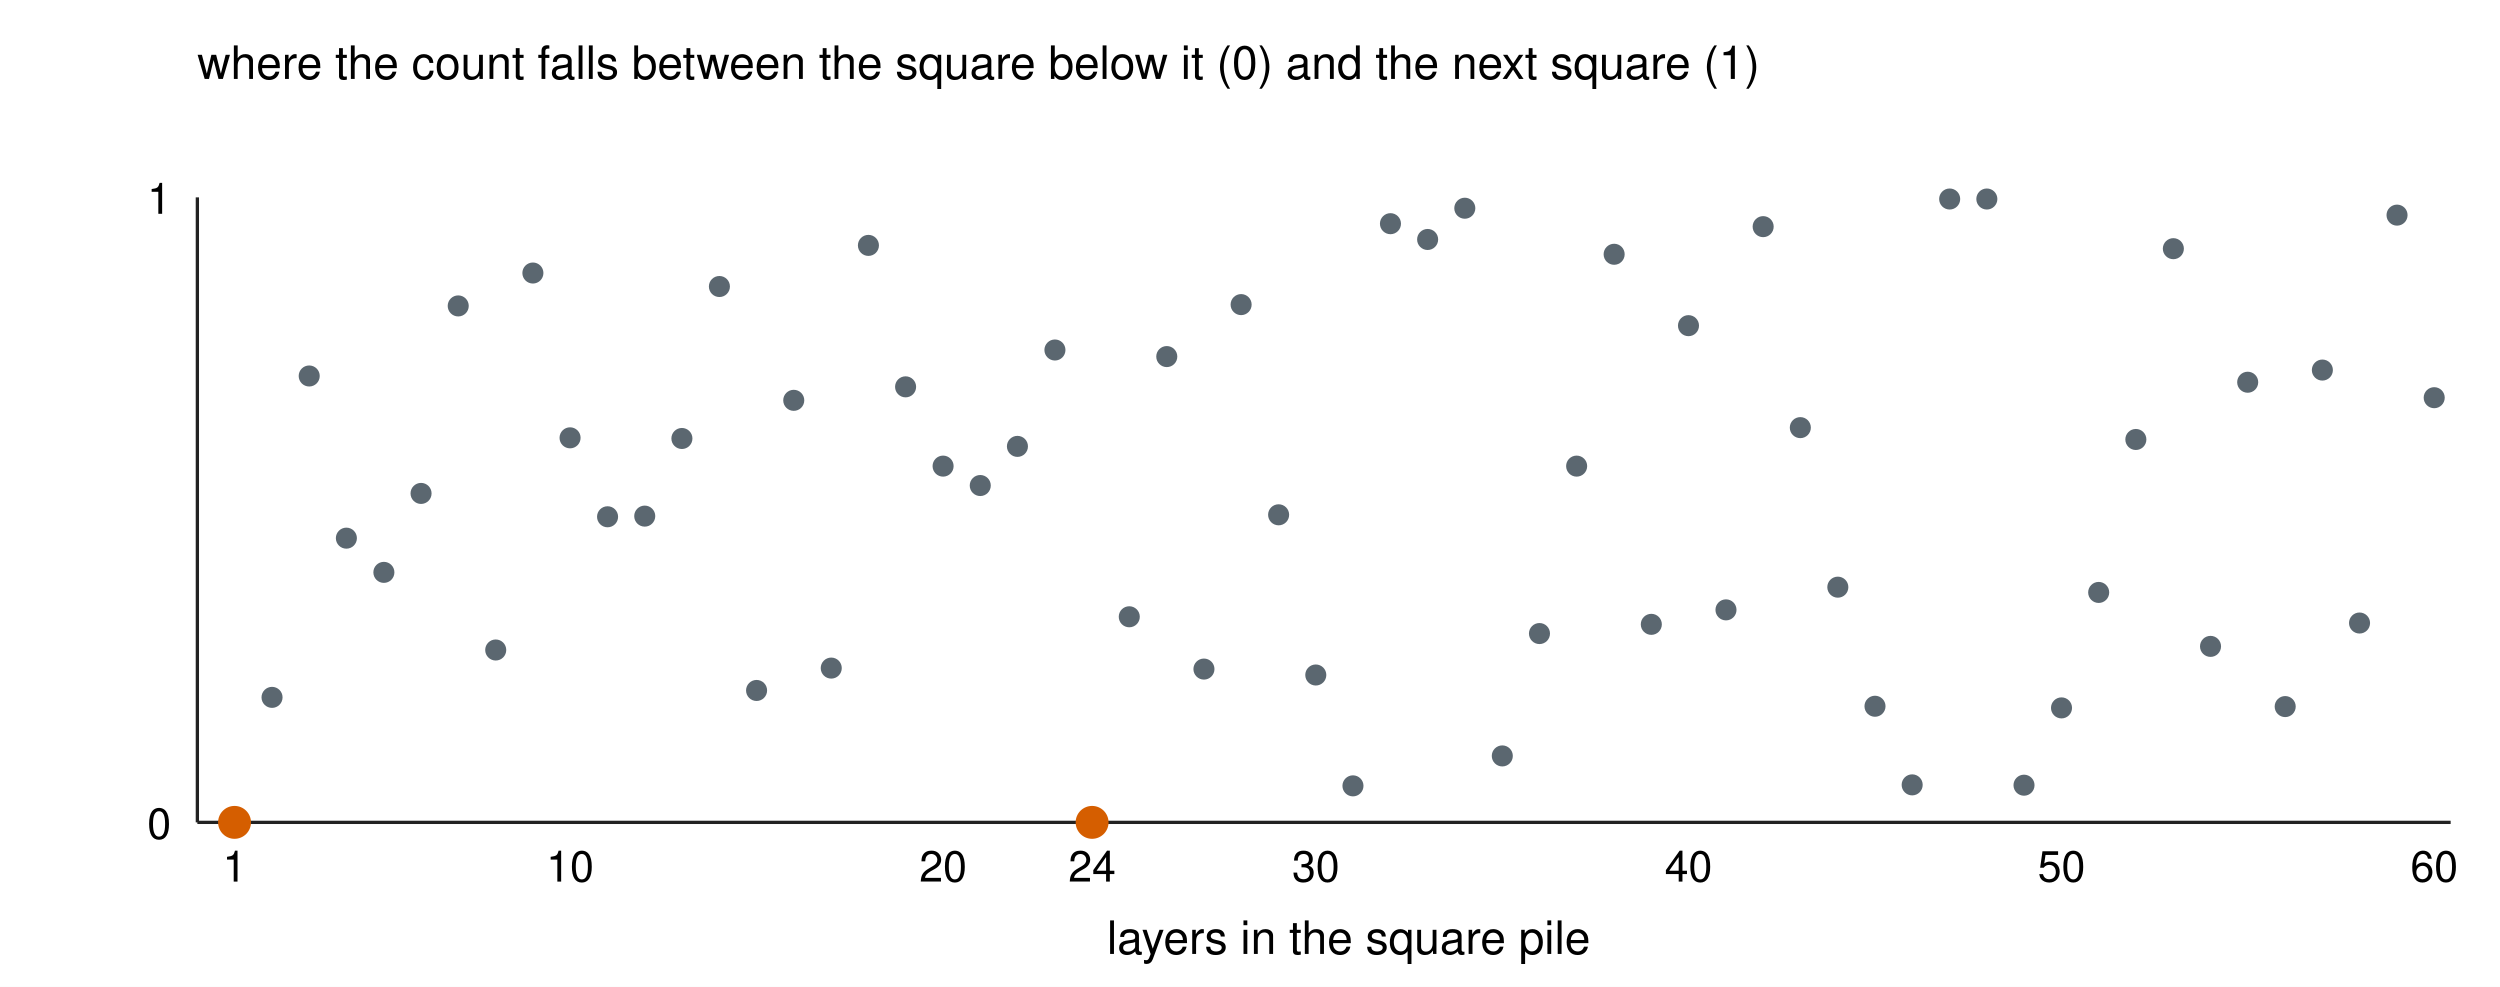
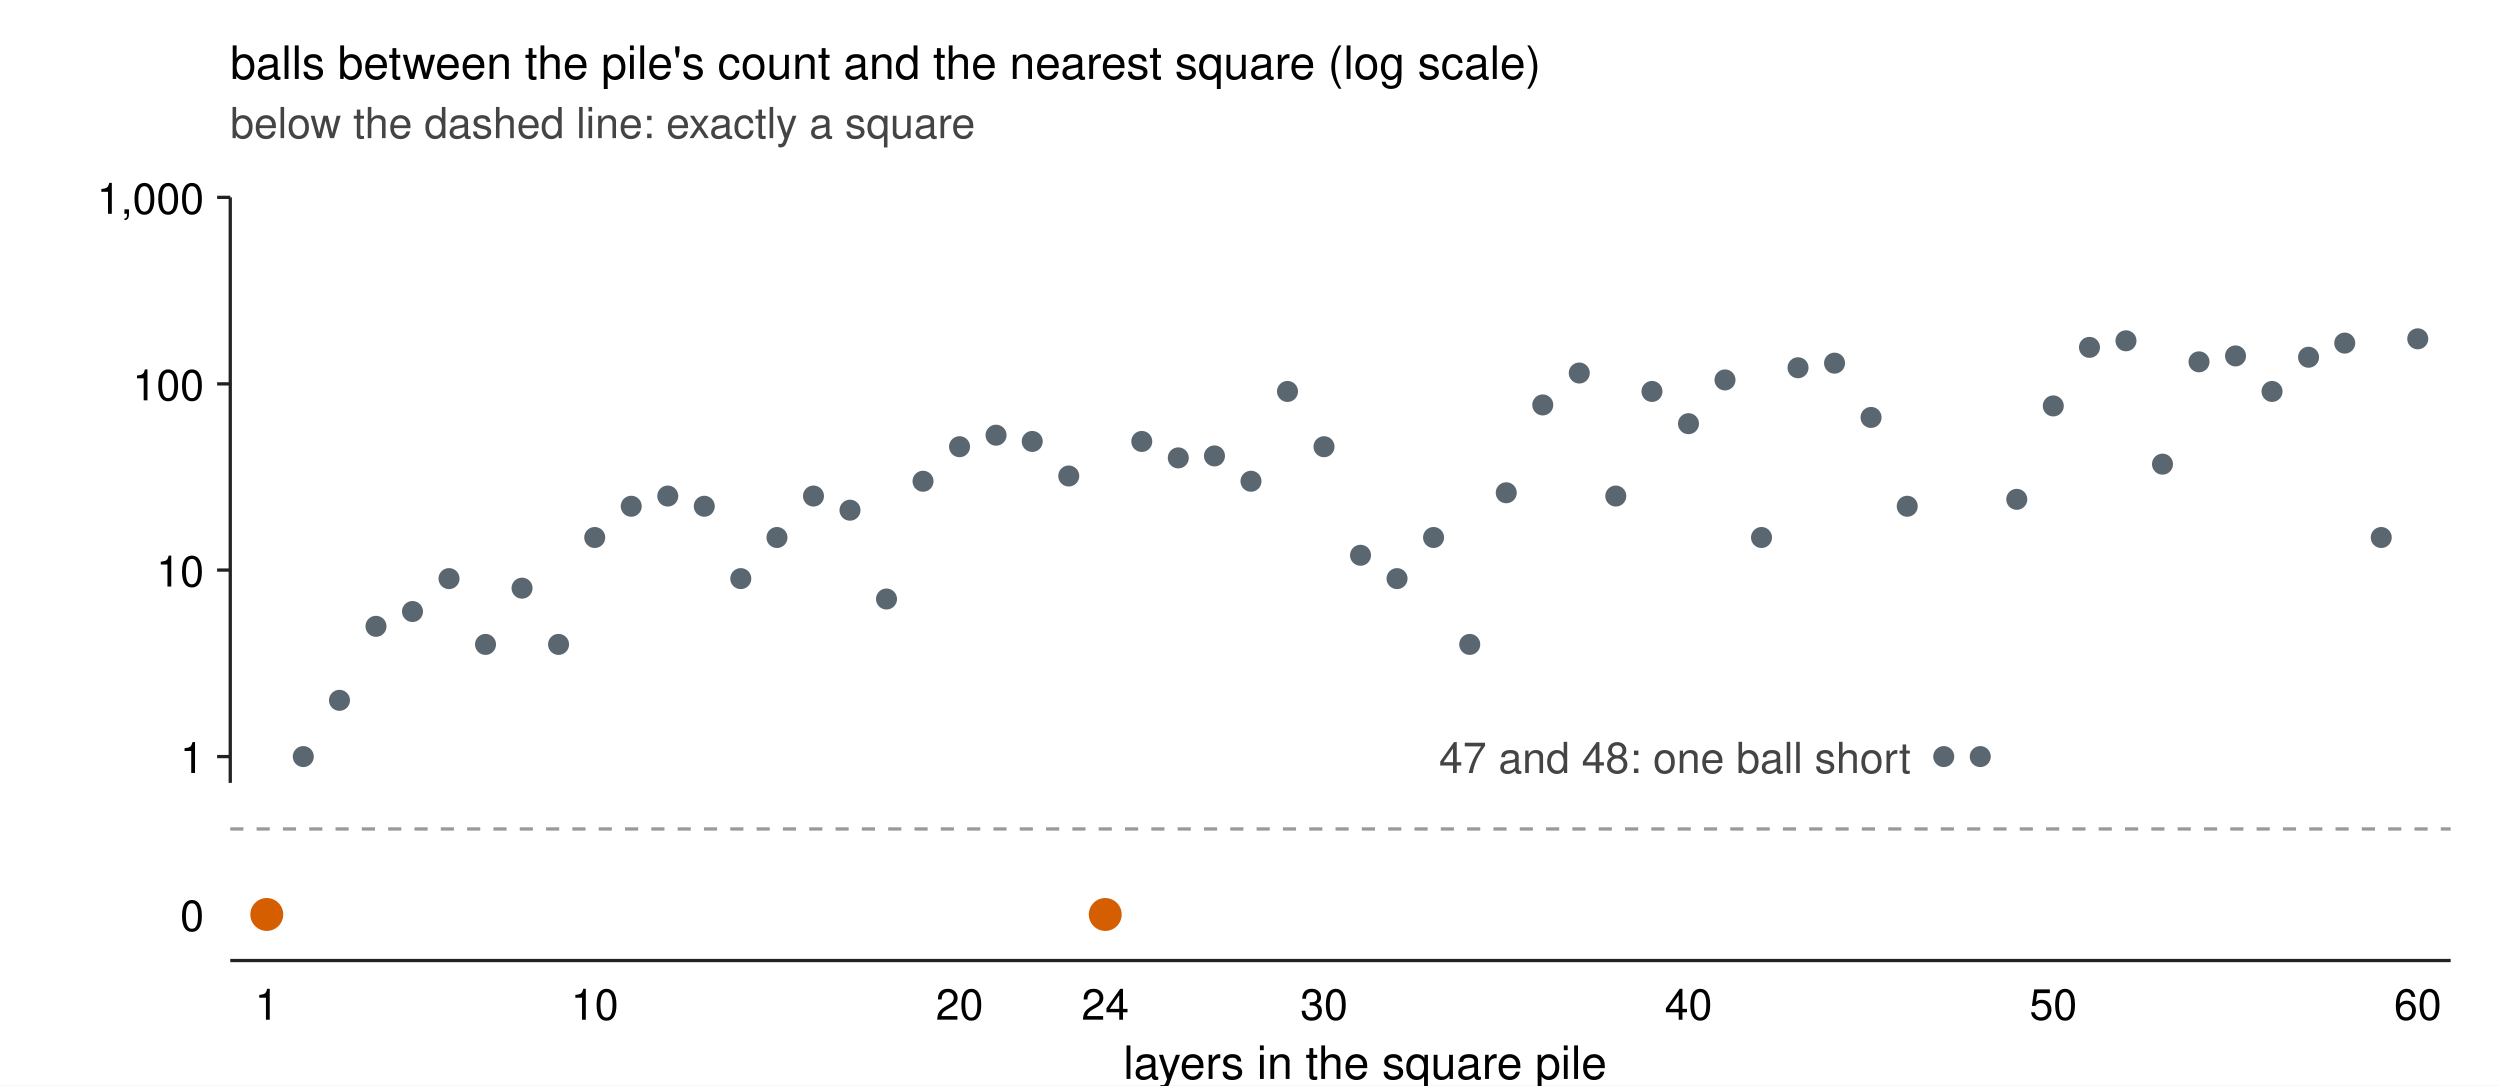
- <svg xmlns="http://www.w3.org/2000/svg" width="760" height="300" viewBox="0 0 760 300" font-family="Helvetica, Arial, sans-serif">
+ <svg xmlns="http://www.w3.org/2000/svg" width="760" height="330" viewBox="0 0 760 330" font-family="Helvetica, Arial, sans-serif">
  <defs>
    <radialGradient id="ball" cx="0.35" cy="0.32" r="0.75">
      <stop offset="0" stop-color="#ffffff" />
      <stop offset="0.45" stop-color="#8fa3b4" />
      <stop offset="1" stop-color="#36444f" />
    </radialGradient>
    <circle id="b" r="4.6" fill="url(#ball)" />
    <pattern id="dot" width="4" height="4" patternUnits="userSpaceOnUse">
      <circle cx="2" cy="2" r="1.7" fill="#5b6770" />
    </pattern>
  </defs>
-   <rect width="760" height="300" fill="white" />
-   <line x1="60" y1="250" x2="745" y2="250" stroke="#222" />
-   <line x1="60" y1="250" x2="60" y2="60" stroke="#222" />
-   <text x="52" y="255" text-anchor="end" font-size="13">0</text>
-   <text x="52" y="65" text-anchor="end" font-size="13">1</text>
-   <text x="410" y="290" text-anchor="middle" font-size="14">layers in the square pile</text>
-   <text x="60" y="24" font-size="14">where the count falls between the square below it (0) and the next square (1)</text>
-   <circle cx="71.3" cy="250.0" r="5" fill="#D55E00" />
-   <text x="71.3" y="268" text-anchor="middle" font-size="13">1</text>
-   <circle cx="82.7" cy="212.0" r="3.2" fill="#5b6770" />
-   <circle cx="94.0" cy="114.3" r="3.2" fill="#5b6770" />
-   <circle cx="105.3" cy="163.6" r="3.2" fill="#5b6770" />
-   <circle cx="116.7" cy="174.0" r="3.2" fill="#5b6770" />
-   <circle cx="128.0" cy="150.0" r="3.2" fill="#5b6770" />
-   <circle cx="139.3" cy="93.0" r="3.2" fill="#5b6770" />
-   <circle cx="150.7" cy="197.6" r="3.2" fill="#5b6770" />
-   <circle cx="162.0" cy="83.0" r="3.2" fill="#5b6770" />
-   <circle cx="173.3" cy="133.1" r="3.2" fill="#5b6770" />
-   <text x="173.3" y="268" text-anchor="middle" font-size="13">10</text>
-   <circle cx="184.7" cy="157.1" r="3.2" fill="#5b6770" />
-   <circle cx="196.0" cy="156.9" r="3.2" fill="#5b6770" />
-   <circle cx="207.3" cy="133.3" r="3.2" fill="#5b6770" />
-   <circle cx="218.7" cy="87.1" r="3.2" fill="#5b6770" />
-   <circle cx="230.0" cy="209.9" r="3.2" fill="#5b6770" />
-   <circle cx="241.3" cy="121.7" r="3.2" fill="#5b6770" />
-   <circle cx="252.7" cy="203.1" r="3.2" fill="#5b6770" />
-   <circle cx="264.0" cy="74.6" r="3.2" fill="#5b6770" />
-   <circle cx="275.3" cy="117.6" r="3.2" fill="#5b6770" />
-   <circle cx="286.7" cy="141.7" r="3.2" fill="#5b6770" />
-   <text x="286.7" y="268" text-anchor="middle" font-size="13">20</text>
-   <circle cx="298.0" cy="147.6" r="3.2" fill="#5b6770" />
-   <circle cx="309.3" cy="135.7" r="3.2" fill="#5b6770" />
-   <circle cx="320.7" cy="106.4" r="3.2" fill="#5b6770" />
-   <circle cx="332.0" cy="250.0" r="5" fill="#D55E00" />
-   <text x="332.0" y="268" text-anchor="middle" font-size="13">24</text>
-   <circle cx="343.3" cy="187.5" r="3.2" fill="#5b6770" />
-   <circle cx="354.7" cy="108.4" r="3.2" fill="#5b6770" />
-   <circle cx="366.0" cy="203.4" r="3.2" fill="#5b6770" />
-   <circle cx="377.3" cy="92.6" r="3.2" fill="#5b6770" />
-   <circle cx="388.7" cy="156.5" r="3.2" fill="#5b6770" />
-   <circle cx="400.0" cy="205.2" r="3.2" fill="#5b6770" />
-   <text x="400.0" y="268" text-anchor="middle" font-size="13">30</text>
-   <circle cx="411.3" cy="238.9" r="3.2" fill="#5b6770" />
-   <circle cx="422.7" cy="68.0" r="3.2" fill="#5b6770" />
-   <circle cx="434.0" cy="72.8" r="3.2" fill="#5b6770" />
-   <circle cx="445.3" cy="63.3" r="3.2" fill="#5b6770" />
-   <circle cx="456.7" cy="229.8" r="3.2" fill="#5b6770" />
-   <circle cx="468.0" cy="192.6" r="3.2" fill="#5b6770" />
-   <circle cx="479.3" cy="141.7" r="3.2" fill="#5b6770" />
-   <circle cx="490.7" cy="77.3" r="3.2" fill="#5b6770" />
-   <circle cx="502.0" cy="189.8" r="3.2" fill="#5b6770" />
-   <circle cx="513.3" cy="99.0" r="3.2" fill="#5b6770" />
-   <text x="513.3" y="268" text-anchor="middle" font-size="13">40</text>
-   <circle cx="524.7" cy="185.4" r="3.2" fill="#5b6770" />
-   <circle cx="536.0" cy="68.9" r="3.2" fill="#5b6770" />
-   <circle cx="547.3" cy="130.0" r="3.2" fill="#5b6770" />
-   <circle cx="558.7" cy="178.5" r="3.2" fill="#5b6770" />
-   <circle cx="570.0" cy="214.7" r="3.2" fill="#5b6770" />
-   <circle cx="581.3" cy="238.6" r="3.2" fill="#5b6770" />
-   <circle cx="592.7" cy="60.5" r="3.2" fill="#5b6770" />
-   <circle cx="604.0" cy="60.5" r="3.2" fill="#5b6770" />
-   <circle cx="615.3" cy="238.7" r="3.2" fill="#5b6770" />
-   <circle cx="626.7" cy="215.2" r="3.2" fill="#5b6770" />
-   <text x="626.7" y="268" text-anchor="middle" font-size="13">50</text>
-   <circle cx="638.0" cy="180.1" r="3.2" fill="#5b6770" />
-   <circle cx="649.3" cy="133.6" r="3.2" fill="#5b6770" />
-   <circle cx="660.7" cy="75.6" r="3.2" fill="#5b6770" />
-   <circle cx="672.0" cy="196.5" r="3.2" fill="#5b6770" />
-   <circle cx="683.3" cy="116.2" r="3.2" fill="#5b6770" />
-   <circle cx="694.7" cy="214.8" r="3.2" fill="#5b6770" />
-   <circle cx="706.0" cy="112.5" r="3.2" fill="#5b6770" />
-   <circle cx="717.3" cy="189.4" r="3.2" fill="#5b6770" />
-   <circle cx="728.7" cy="65.4" r="3.2" fill="#5b6770" />
-   <circle cx="740.0" cy="120.9" r="3.2" fill="#5b6770" />
-   <text x="740.0" y="268" text-anchor="middle" font-size="13">60</text>
+   <rect width="760" height="330" fill="white" />
+   <line x1="70" y1="238" x2="70" y2="60" stroke="#222" />
+   <line x1="70" y1="252" x2="745" y2="252" stroke="#999" stroke-dasharray="4 4" />
+   <line x1="70" y1="292" x2="745" y2="292" stroke="#222" />
+   <text x="62" y="283" text-anchor="end" font-size="13">0</text>
+   <text x="415" y="328" text-anchor="middle" font-size="14">layers in the square pile</text>
+   <text x="70" y="24" font-size="14">balls between the pile's count and the nearest square (log scale)</text>
+   <text x="70" y="42" font-size="13" fill="#444">below the dashed line: exactly a square</text>
+   <line x1="66" y1="230.0" x2="70" y2="230.0" stroke="#222" />
+   <text x="62" y="235.0" text-anchor="end" font-size="13">1</text>
+   <line x1="66" y1="173.3" x2="70" y2="173.3" stroke="#222" />
+   <text x="62" y="178.3" text-anchor="end" font-size="13">10</text>
+   <line x1="66" y1="116.7" x2="70" y2="116.7" stroke="#222" />
+   <text x="62" y="121.7" text-anchor="end" font-size="13">100</text>
+   <line x1="66" y1="60.0" x2="70" y2="60.0" stroke="#222" />
+   <text x="62" y="65.0" text-anchor="end" font-size="13">1,000</text>
+   <circle cx="81.1" cy="278.0" r="5" fill="#D55E00" />
+   <text x="81.1" y="310" text-anchor="middle" font-size="13">1</text>
+   <circle cx="92.2" cy="230.0" r="3.2" fill="#5b6770" />
+   <circle cx="103.2" cy="212.9" r="3.2" fill="#5b6770" />
+   <circle cx="114.3" cy="190.4" r="3.2" fill="#5b6770" />
+   <circle cx="125.4" cy="185.9" r="3.2" fill="#5b6770" />
+   <circle cx="136.5" cy="175.9" r="3.2" fill="#5b6770" />
+   <circle cx="147.6" cy="195.9" r="3.2" fill="#5b6770" />
+   <circle cx="158.7" cy="178.8" r="3.2" fill="#5b6770" />
+   <circle cx="169.8" cy="195.9" r="3.2" fill="#5b6770" />
+   <circle cx="180.8" cy="163.4" r="3.2" fill="#5b6770" />
+   <text x="180.8" y="310" text-anchor="middle" font-size="13">10</text>
+   <circle cx="191.9" cy="153.9" r="3.2" fill="#5b6770" />
+   <circle cx="203.0" cy="150.8" r="3.2" fill="#5b6770" />
+   <circle cx="214.1" cy="153.9" r="3.2" fill="#5b6770" />
+   <circle cx="225.2" cy="175.9" r="3.2" fill="#5b6770" />
+   <circle cx="236.2" cy="163.4" r="3.2" fill="#5b6770" />
+   <circle cx="247.3" cy="150.8" r="3.2" fill="#5b6770" />
+   <circle cx="258.4" cy="155.1" r="3.2" fill="#5b6770" />
+   <circle cx="269.5" cy="182.1" r="3.2" fill="#5b6770" />
+   <circle cx="280.6" cy="146.3" r="3.2" fill="#5b6770" />
+   <circle cx="291.7" cy="135.8" r="3.2" fill="#5b6770" />
+   <text x="291.7" y="310" text-anchor="middle" font-size="13">20</text>
+   <circle cx="302.8" cy="132.3" r="3.2" fill="#5b6770" />
+   <circle cx="313.8" cy="134.2" r="3.2" fill="#5b6770" />
+   <circle cx="324.9" cy="144.7" r="3.2" fill="#5b6770" />
+   <circle cx="336.0" cy="278.0" r="5" fill="#D55E00" />
+   <text x="336.0" y="310" text-anchor="middle" font-size="13">24</text>
+   <circle cx="347.1" cy="134.2" r="3.2" fill="#5b6770" />
+   <circle cx="358.2" cy="139.2" r="3.2" fill="#5b6770" />
+   <circle cx="369.2" cy="138.6" r="3.2" fill="#5b6770" />
+   <circle cx="380.3" cy="146.3" r="3.2" fill="#5b6770" />
+   <circle cx="391.4" cy="119.0" r="3.2" fill="#5b6770" />
+   <circle cx="402.5" cy="135.8" r="3.2" fill="#5b6770" />
+   <text x="402.5" y="310" text-anchor="middle" font-size="13">30</text>
+   <circle cx="413.6" cy="168.8" r="3.2" fill="#5b6770" />
+   <circle cx="424.7" cy="175.9" r="3.2" fill="#5b6770" />
+   <circle cx="435.8" cy="163.4" r="3.2" fill="#5b6770" />
+   <circle cx="446.8" cy="195.9" r="3.2" fill="#5b6770" />
+   <circle cx="457.9" cy="149.8" r="3.2" fill="#5b6770" />
+   <circle cx="469.0" cy="123.1" r="3.2" fill="#5b6770" />
+   <circle cx="480.1" cy="113.4" r="3.2" fill="#5b6770" />
+   <circle cx="491.2" cy="150.8" r="3.2" fill="#5b6770" />
+   <circle cx="502.2" cy="119.0" r="3.2" fill="#5b6770" />
+   <circle cx="513.3" cy="128.8" r="3.2" fill="#5b6770" />
+   <text x="513.3" y="310" text-anchor="middle" font-size="13">40</text>
+   <circle cx="524.4" cy="115.5" r="3.2" fill="#5b6770" />
+   <circle cx="535.5" cy="163.4" r="3.2" fill="#5b6770" />
+   <circle cx="546.6" cy="111.8" r="3.2" fill="#5b6770" />
+   <circle cx="557.7" cy="110.4" r="3.2" fill="#5b6770" />
+   <circle cx="568.8" cy="126.9" r="3.2" fill="#5b6770" />
+   <circle cx="579.8" cy="153.9" r="3.2" fill="#5b6770" />
+   <circle cx="590.9" cy="230.0" r="3.2" fill="#5b6770" />
+   <text x="580.9" y="235.0" text-anchor="end" font-size="13" fill="#444">47 and 48: one ball short</text>
+   <circle cx="602.0" cy="230.0" r="3.2" fill="#5b6770" />
+   <circle cx="613.1" cy="151.8" r="3.2" fill="#5b6770" />
+   <circle cx="624.2" cy="123.4" r="3.2" fill="#5b6770" />
+   <text x="624.2" y="310" text-anchor="middle" font-size="13">50</text>
+   <circle cx="635.2" cy="105.6" r="3.2" fill="#5b6770" />
+   <circle cx="646.3" cy="103.6" r="3.2" fill="#5b6770" />
+   <circle cx="657.4" cy="141.1" r="3.2" fill="#5b6770" />
+   <circle cx="668.5" cy="110.0" r="3.2" fill="#5b6770" />
+   <circle cx="679.6" cy="108.2" r="3.2" fill="#5b6770" />
+   <circle cx="690.7" cy="119.0" r="3.2" fill="#5b6770" />
+   <circle cx="701.8" cy="108.6" r="3.2" fill="#5b6770" />
+   <circle cx="712.8" cy="104.3" r="3.2" fill="#5b6770" />
+   <circle cx="723.9" cy="163.4" r="3.2" fill="#5b6770" />
+   <circle cx="735.0" cy="103.0" r="3.2" fill="#5b6770" />
+   <text x="735.0" y="310" text-anchor="middle" font-size="13">60</text>
</svg>
